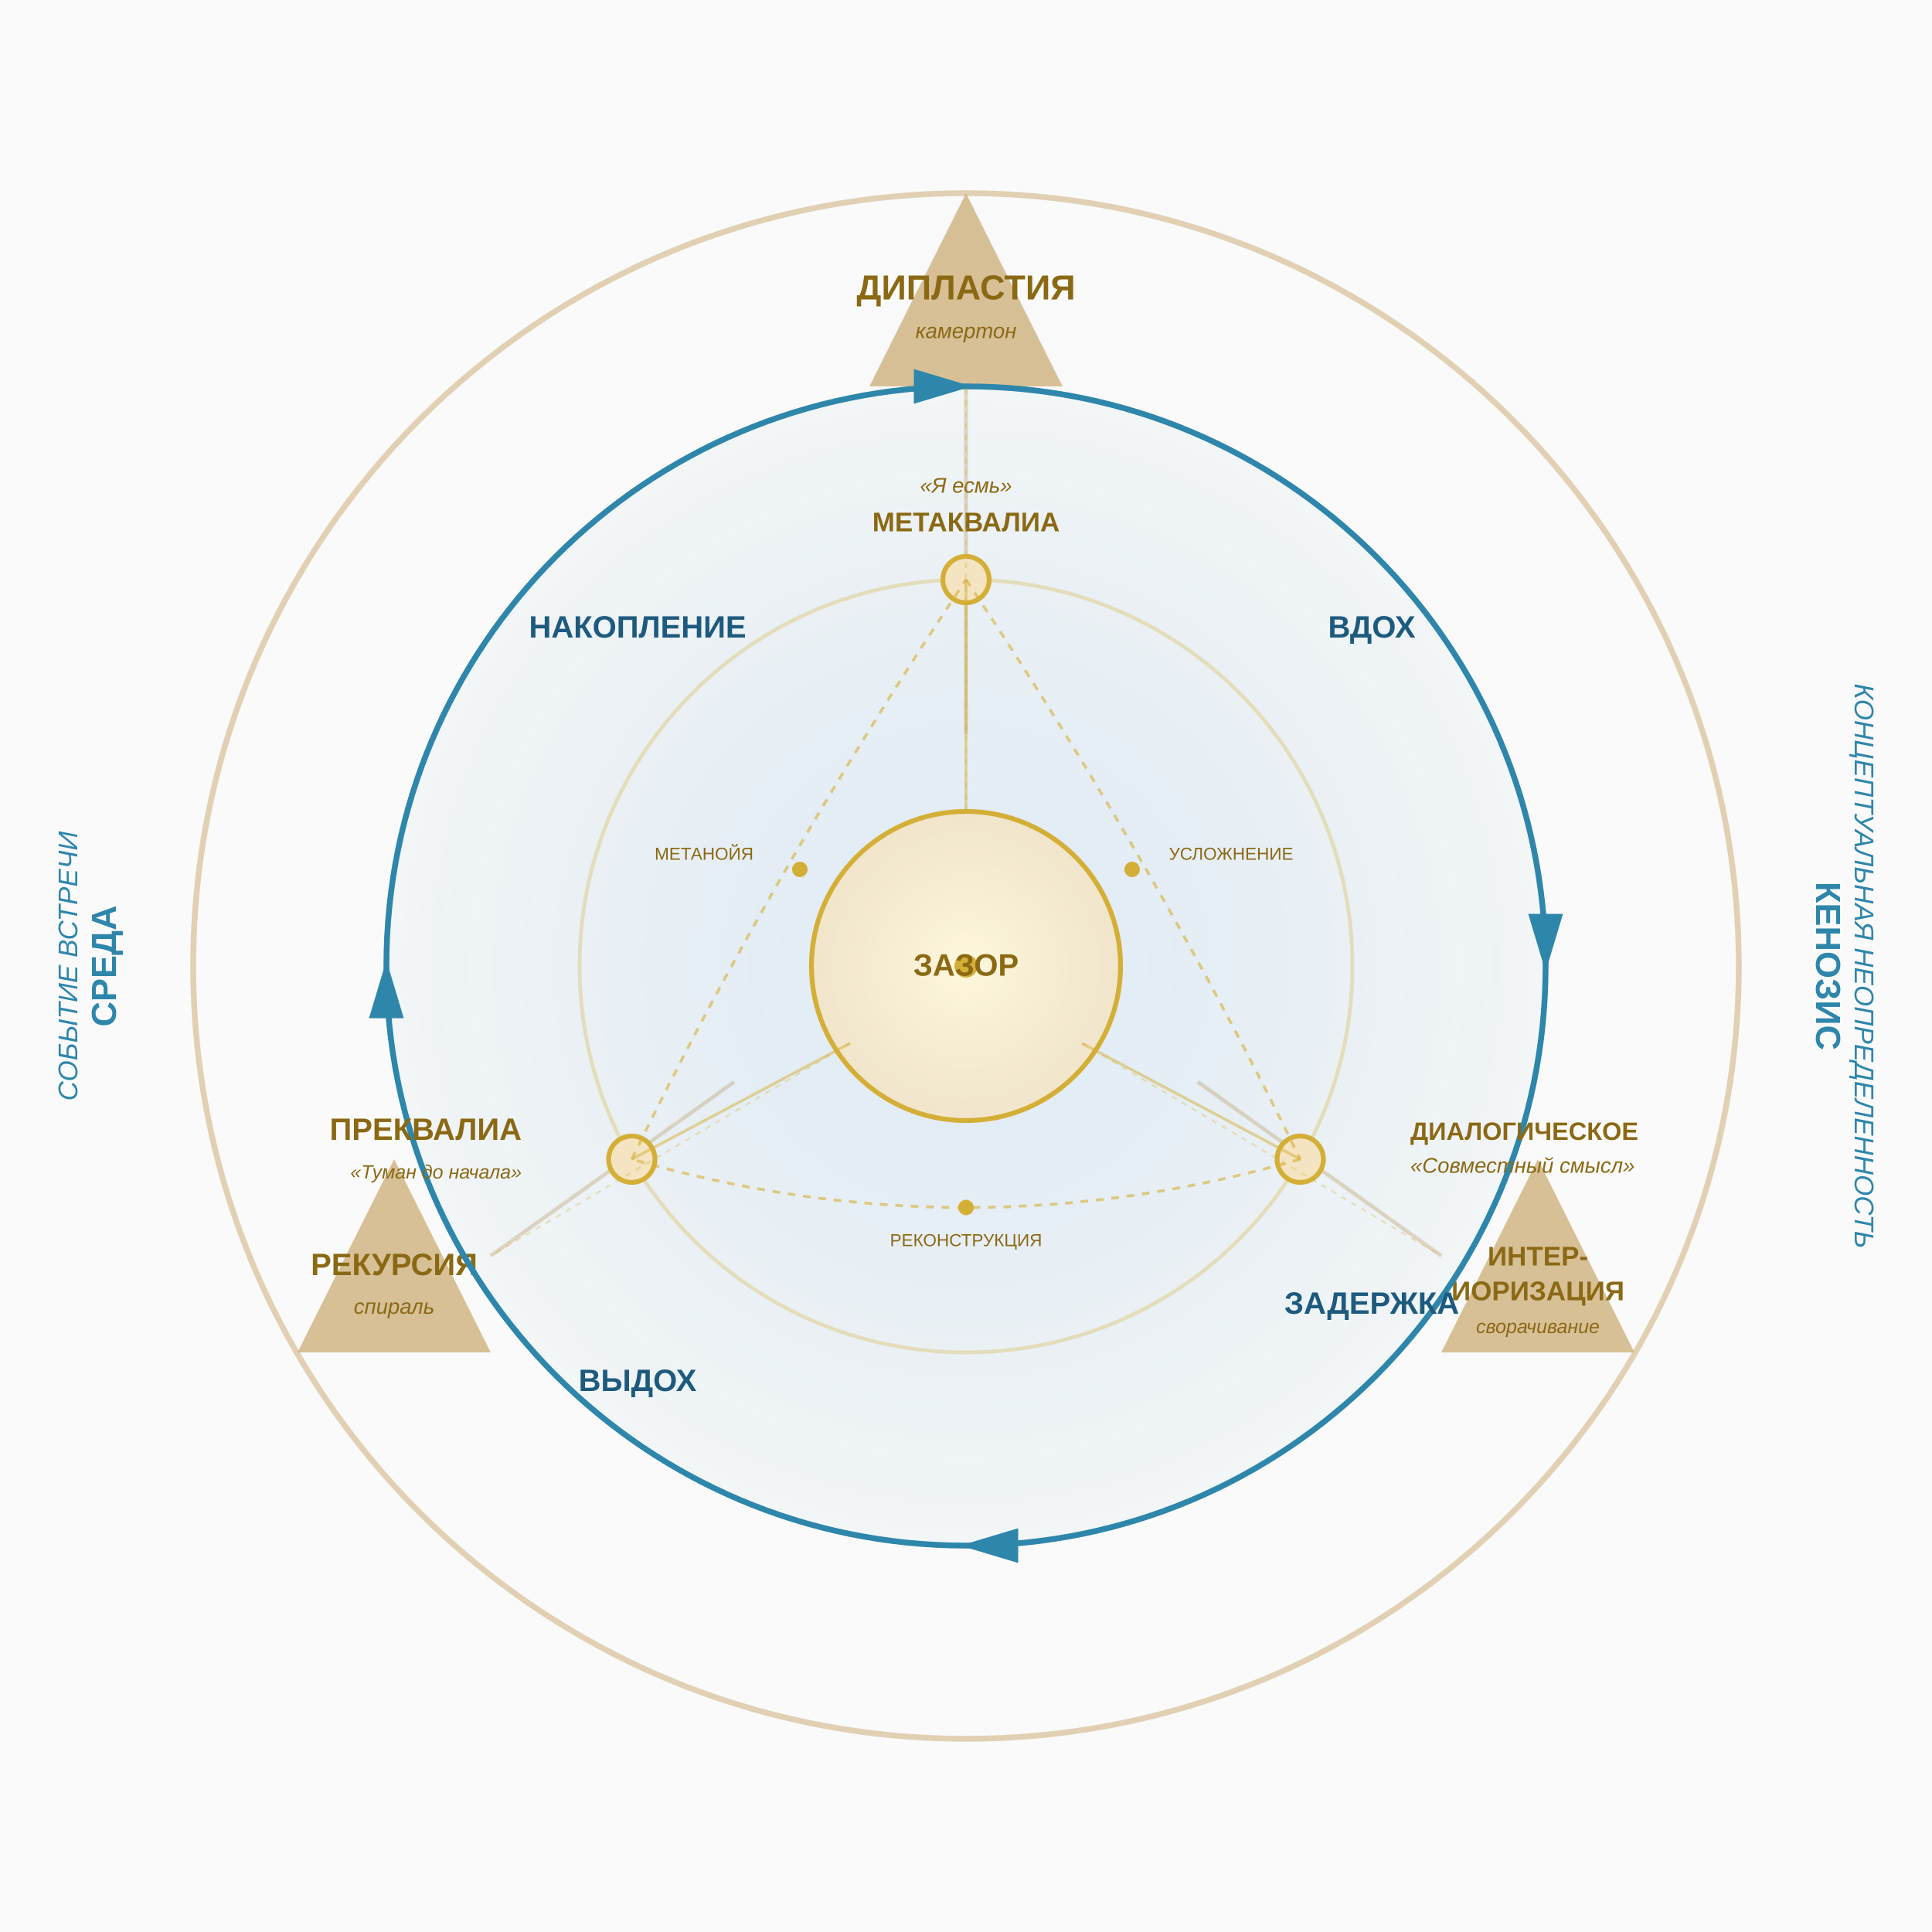
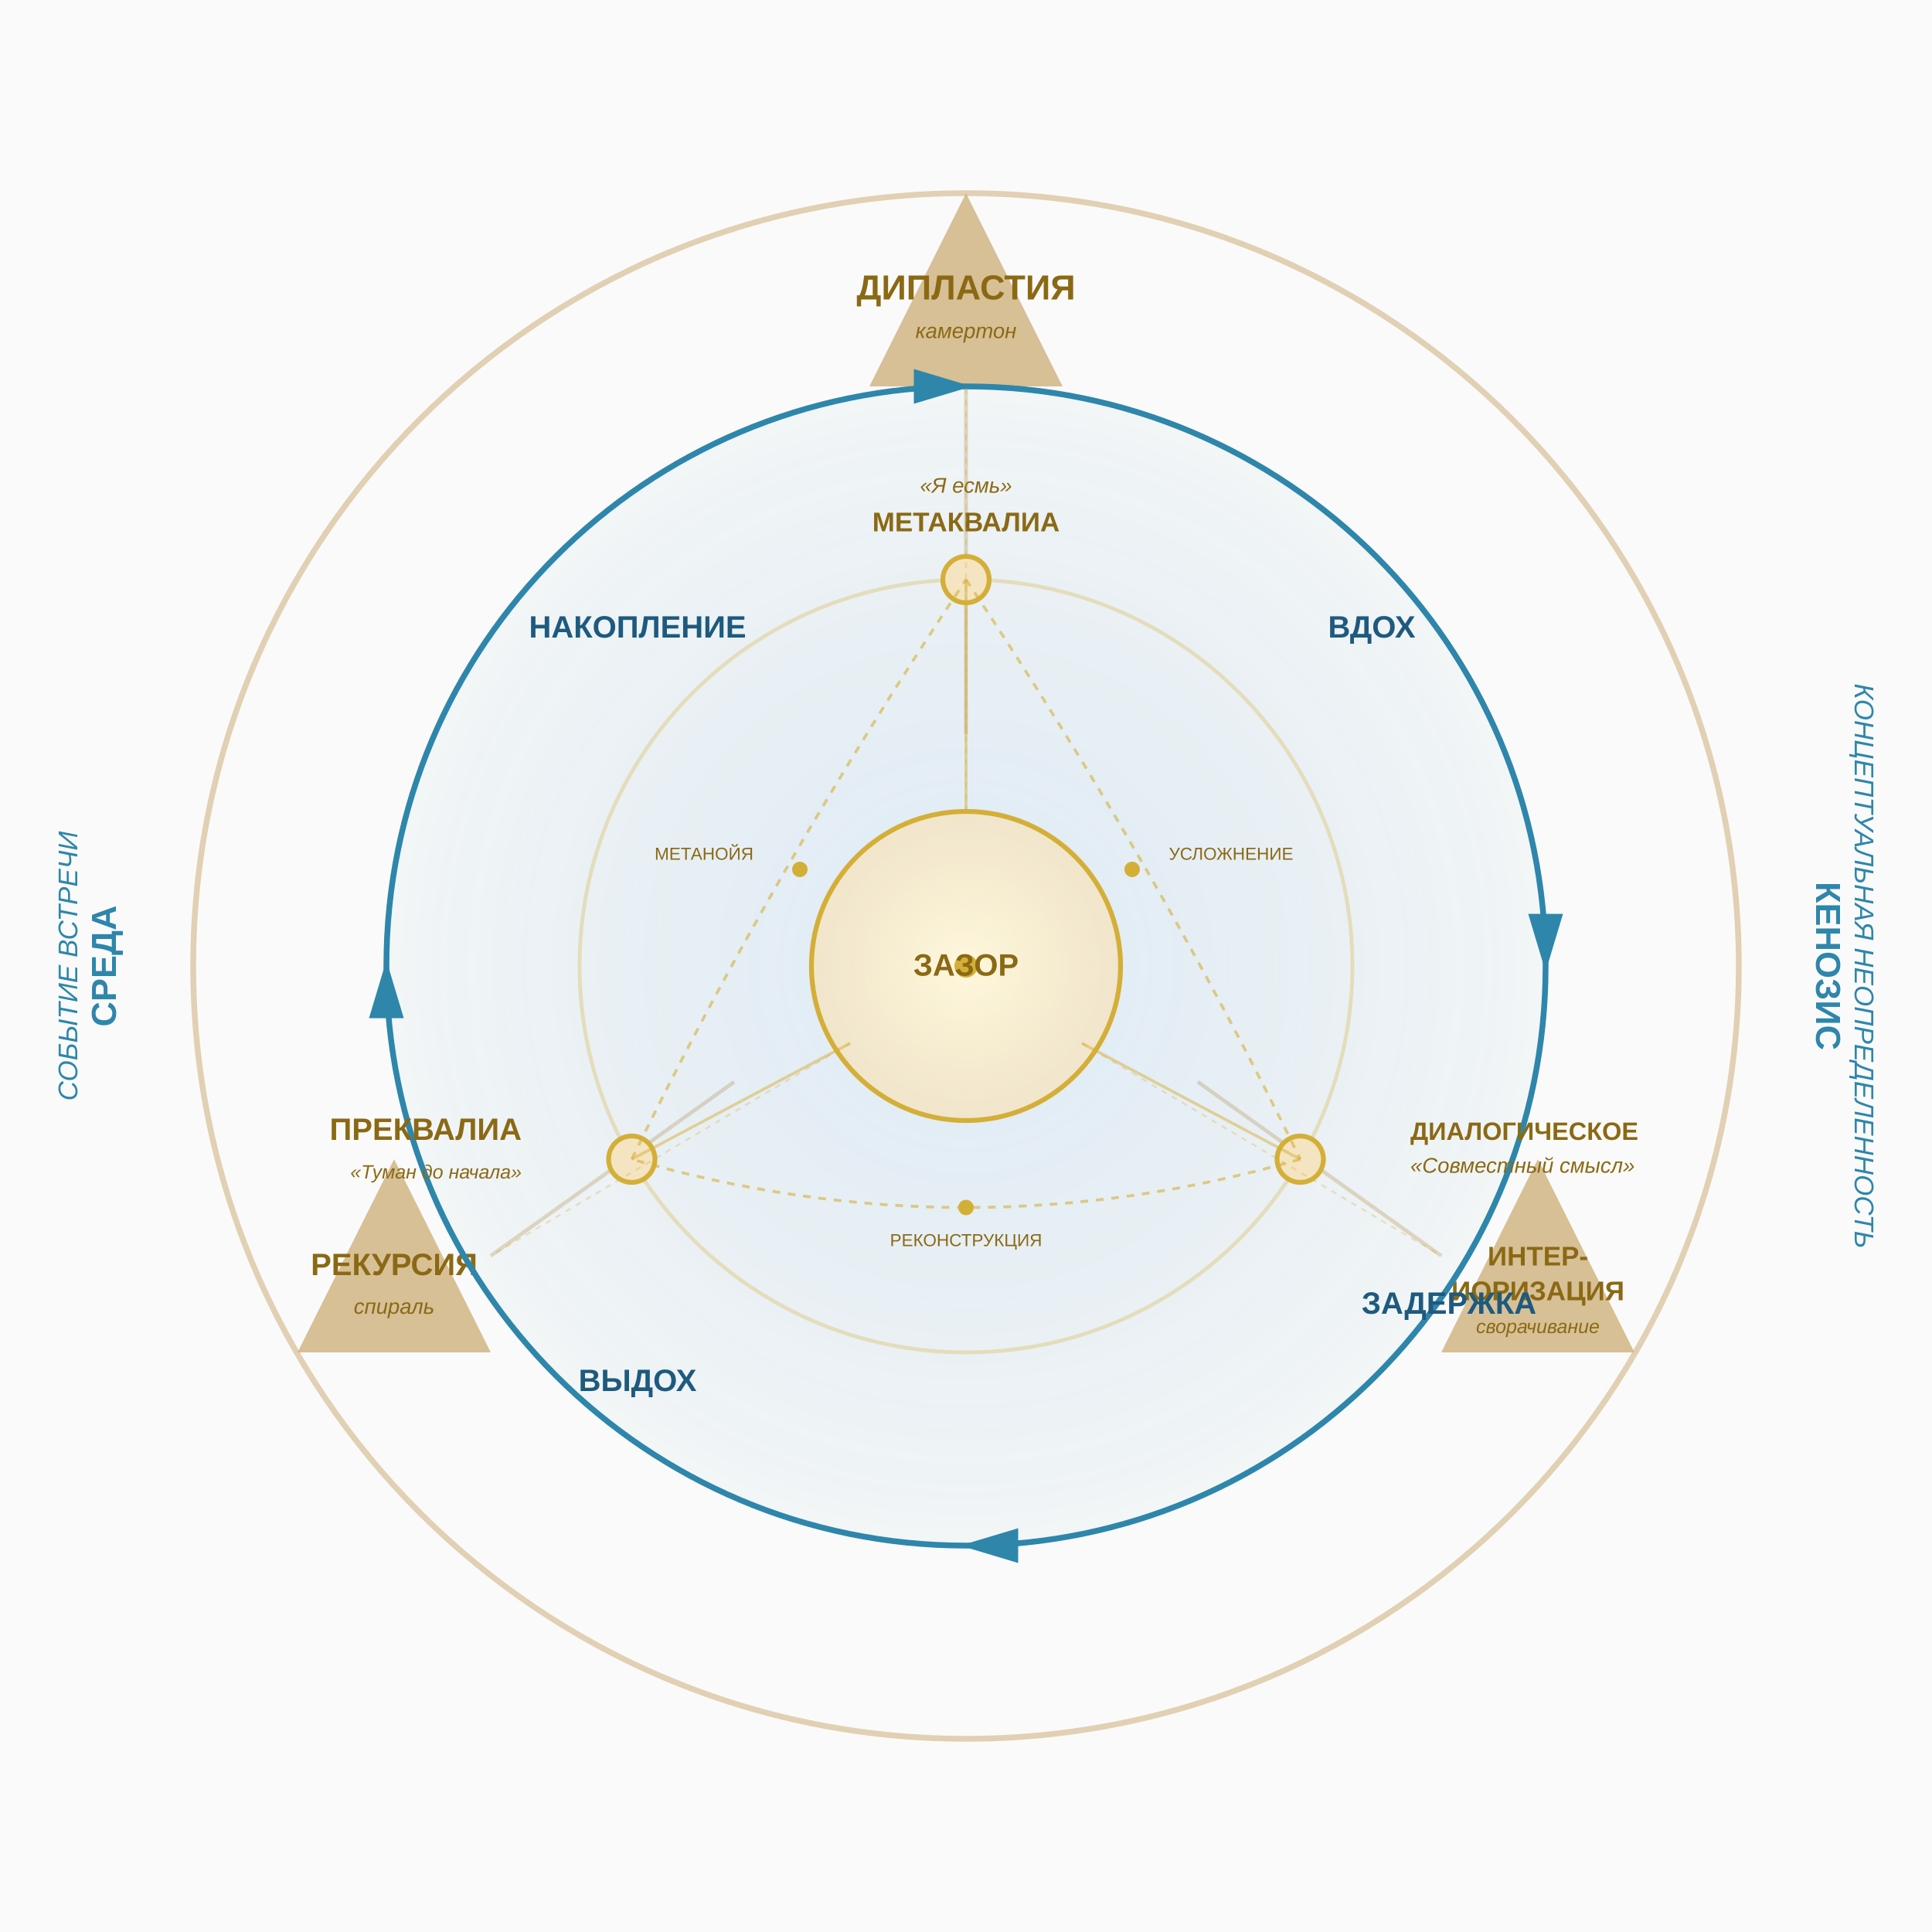
<svg xmlns="http://www.w3.org/2000/svg" viewBox="0 0 1000 1000" width="1000" height="1000">
  <defs>
    <radialGradient id="centerGlow" cx="50%" cy="50%" r="50%">
      <stop offset="0%" style="stop-color:#FFF8DC;stop-opacity:1" />
      <stop offset="100%" style="stop-color:#F4E4C1;stop-opacity:0.8" />
    </radialGradient>
    <radialGradient id="cycleGlow" cx="50%" cy="50%" r="50%">
      <stop offset="0%" style="stop-color:#4A90E2;stop-opacity:0.2" />
      <stop offset="100%" style="stop-color:#2E86AB;stop-opacity:0.05" />
    </radialGradient>
    <marker id="arrowhead" markerWidth="10" markerHeight="10" refX="9" refY="3" orient="auto">
      <polygon points="0 0, 10 3, 0 6" fill="#2E86AB" />
    </marker>
  </defs>
  <rect width="1000" height="1000" fill="#FAFAFA" />
  <circle cx="500" cy="500" r="400" fill="none" stroke="#C8A66B" stroke-width="3" opacity="0.5" />
  <g id="diplostia">
    <path d="M 500 100 L 450 200 L 550 200 Z" fill="#C8A66B" opacity="0.7" />
    <text x="500" y="155" text-anchor="middle" font-family="Arial, sans-serif" font-size="18" font-weight="bold" fill="#8B6914">ДИПЛАСТИЯ</text>
    <text x="500" y="175" text-anchor="middle" font-family="Arial, sans-serif" font-size="11" fill="#8B6914" font-style="italic">камертон</text>
    <line x1="500" y1="200" x2="500" y2="380" stroke="#C8A66B" stroke-width="2" opacity="0.4" />
  </g>
  <g id="interiorization">
    <path d="M 846 700 L 746 700 L 796 600 Z" fill="#C8A66B" opacity="0.7" />
    <text x="796" y="655" text-anchor="middle" font-family="Arial, sans-serif" font-size="14" font-weight="bold" fill="#8B6914">ИНТЕР-</text>
    <text x="796" y="673" text-anchor="middle" font-family="Arial, sans-serif" font-size="14" font-weight="bold" fill="#8B6914">ИОРИЗАЦИЯ</text>
    <text x="796" y="690" text-anchor="middle" font-family="Arial, sans-serif" font-size="10" fill="#8B6914" font-style="italic">сворачивание</text>
    <line x1="746" y1="650" x2="620" y2="560" stroke="#C8A66B" stroke-width="2" opacity="0.4" />
  </g>
  <g id="recursion">
    <path d="M 154 700 L 254 700 L 204 600 Z" fill="#C8A66B" opacity="0.7" />
    <text x="204" y="660" text-anchor="middle" font-family="Arial, sans-serif" font-size="16" font-weight="bold" fill="#8B6914">РЕКУРСИЯ</text>
    <text x="204" y="680" text-anchor="middle" font-family="Arial, sans-serif" font-size="11" fill="#8B6914" font-style="italic">спираль</text>
    <line x1="254" y1="650" x2="380" y2="560" stroke="#C8A66B" stroke-width="2" opacity="0.4" />
  </g>
  <circle cx="500" cy="500" r="300" fill="url(#cycleGlow)" stroke="#2E86AB" stroke-width="2.5" opacity="0.8" />
  <g id="inhale">
    <path d="M 500 200 A 300 300 0 0 1 800 500" fill="none" stroke="#2E86AB" stroke-width="3" marker-end="url(#arrowhead)" />
    <text x="710" y="330" text-anchor="middle" font-family="Arial, sans-serif" font-size="16" font-weight="bold" fill="#1E5A7E">ВДОХ</text>
  </g>
  <g id="delay">
    <path d="M 800 500 A 300 300 0 0 1 500 800" fill="none" stroke="#2E86AB" stroke-width="3" marker-end="url(#arrowhead)" />
-     <text x="710" y="680" text-anchor="middle" font-family="Arial, sans-serif" font-size="16" font-weight="bold" fill="#1E5A7E">ЗАДЕРЖКА</text>
+     <text x="750" y="680" text-anchor="middle" font-family="Arial, sans-serif" font-size="16" font-weight="bold" fill="#1E5A7E">ЗАДЕРЖКА</text>
  </g>
  <g id="exhale">
    <path d="M 500 800 A 300 300 0 0 1 200 500" fill="none" stroke="#2E86AB" stroke-width="3" marker-end="url(#arrowhead)" />
    <text x="330" y="720" text-anchor="middle" font-family="Arial, sans-serif" font-size="16" font-weight="bold" fill="#1E5A7E">ВЫДОХ</text>
  </g>
  <g id="accumulate">
    <path d="M 200 500 A 300 300 0 0 1 500 200" fill="none" stroke="#2E86AB" stroke-width="3" marker-end="url(#arrowhead)" />
    <text x="330" y="330" text-anchor="middle" font-family="Arial, sans-serif" font-size="16" font-weight="bold" fill="#1E5A7E">НАКОПЛЕНИЕ</text>
  </g>
  <circle cx="500" cy="500" r="200" fill="none" stroke="#D4AF37" stroke-width="2" opacity="0.3" />
  <g id="metaqualia">
    <circle cx="500" cy="300" r="12" fill="#F4E4C1" stroke="#D4AF37" stroke-width="2.5" />
    <text x="500" y="275" text-anchor="middle" font-family="Arial, sans-serif" font-size="14" font-weight="bold" fill="#8B6914">МЕТАКВАЛИА</text>
    <text x="500" y="255" text-anchor="middle" font-family="Arial, sans-serif" font-size="11" fill="#8B6914" font-style="italic">«Я есмь»</text>
  </g>
  <g id="dialogical">
    <circle cx="673" cy="600" r="12" fill="#F4E4C1" stroke="#D4AF37" stroke-width="2.5" />
    <text x="730" y="590" text-anchor="start" font-family="Arial, sans-serif" font-size="13" font-weight="bold" fill="#8B6914">ДИАЛОГИЧЕСКОЕ</text>
    <text x="730" y="607" text-anchor="start" font-family="Arial, sans-serif" font-size="11" fill="#8B6914" font-style="italic">«Совместный смысл»</text>
  </g>
  <g id="prequalia">
    <circle cx="327" cy="600" r="12" fill="#F4E4C1" stroke="#D4AF37" stroke-width="2.5" />
    <text x="270" y="590" text-anchor="end" font-family="Arial, sans-serif" font-size="16" font-weight="bold" fill="#8B6914">ПРЕКВАЛИА</text>
    <text x="270" y="610" text-anchor="end" font-family="Arial, sans-serif" font-size="10" fill="#8B6914" font-style="italic">«Туман до начала»</text>
  </g>
  <path d="M 500 300 Q 600 450 673 600" fill="none" stroke="#D4AF37" stroke-width="1.5" stroke-dasharray="4,4" opacity="0.6" />
  <path d="M 673 600 Q 500 650 327 600" fill="none" stroke="#D4AF37" stroke-width="1.5" stroke-dasharray="4,4" opacity="0.6" />
  <path d="M 327 600 Q 400 450 500 300" fill="none" stroke="#D4AF37" stroke-width="1.5" stroke-dasharray="4,4" opacity="0.6" />
  <circle cx="586" cy="450" r="4" fill="#D4AF37" />
  <text x="605" y="445" font-family="Arial, sans-serif" font-size="9" fill="#8B6914">УСЛОЖНЕНИЕ</text>
  <circle cx="500" cy="625" r="4" fill="#D4AF37" />
  <text x="500" y="645" text-anchor="middle" font-family="Arial, sans-serif" font-size="9" fill="#8B6914">РЕКОНСТРУКЦИЯ</text>
  <circle cx="414" cy="450" r="4" fill="#D4AF37" />
  <text x="390" y="445" text-anchor="end" font-family="Arial, sans-serif" font-size="9" fill="#8B6914">МЕТАНОЙЯ</text>
  <circle cx="500" cy="500" r="80" fill="url(#centerGlow)" stroke="#D4AF37" stroke-width="2.5" />
  <circle cx="500" cy="500" r="6" fill="#D4AF37" />
  <text x="500" y="505" text-anchor="middle" font-family="Arial, sans-serif" font-size="16" font-weight="bold" fill="#8B6914">ЗАЗОР</text>
  <line x1="500" y1="420" x2="500" y2="200" stroke="#D4AF37" stroke-width="1" opacity="0.3" stroke-dasharray="3,3" />
  <line x1="560" y1="540" x2="746" y2="650" stroke="#D4AF37" stroke-width="1" opacity="0.3" stroke-dasharray="3,3" />
  <line x1="440" y1="540" x2="254" y2="650" stroke="#D4AF37" stroke-width="1" opacity="0.3" stroke-dasharray="3,3" />
  <line x1="500" y1="420" x2="500" y2="300" stroke="#D4AF37" stroke-width="1.5" opacity="0.5" />
  <line x1="560" y1="540" x2="673" y2="600" stroke="#D4AF37" stroke-width="1.5" opacity="0.5" />
  <line x1="440" y1="540" x2="327" y2="600" stroke="#D4AF37" stroke-width="1.5" opacity="0.5" />
  <text x="940" y="500" text-anchor="middle" font-family="Arial, sans-serif" font-size="18" font-weight="bold" fill="#2E86AB" transform="rotate(90 940 500)">КЕНОЗИС</text>
  <text x="960" y="500" text-anchor="middle" font-family="Arial, sans-serif" font-size="14" fill="#2E86AB" font-style="italic" transform="rotate(90 960 500)">КОНЦЕПТУАЛЬНАЯ НЕОПРЕДЕЛЕННОСТЬ</text>
  <text x="60" y="500" text-anchor="middle" font-family="Arial, sans-serif" font-size="18" font-weight="bold" fill="#2E86AB" transform="rotate(-90 60 500)">СРЕДА</text>
  <text x="40" y="500" text-anchor="middle" font-family="Arial, sans-serif" font-size="14" fill="#2E86AB" font-style="italic" transform="rotate(-90 40 500)">СОБЫТИЕ ВСТРЕЧИ</text>
</svg>
